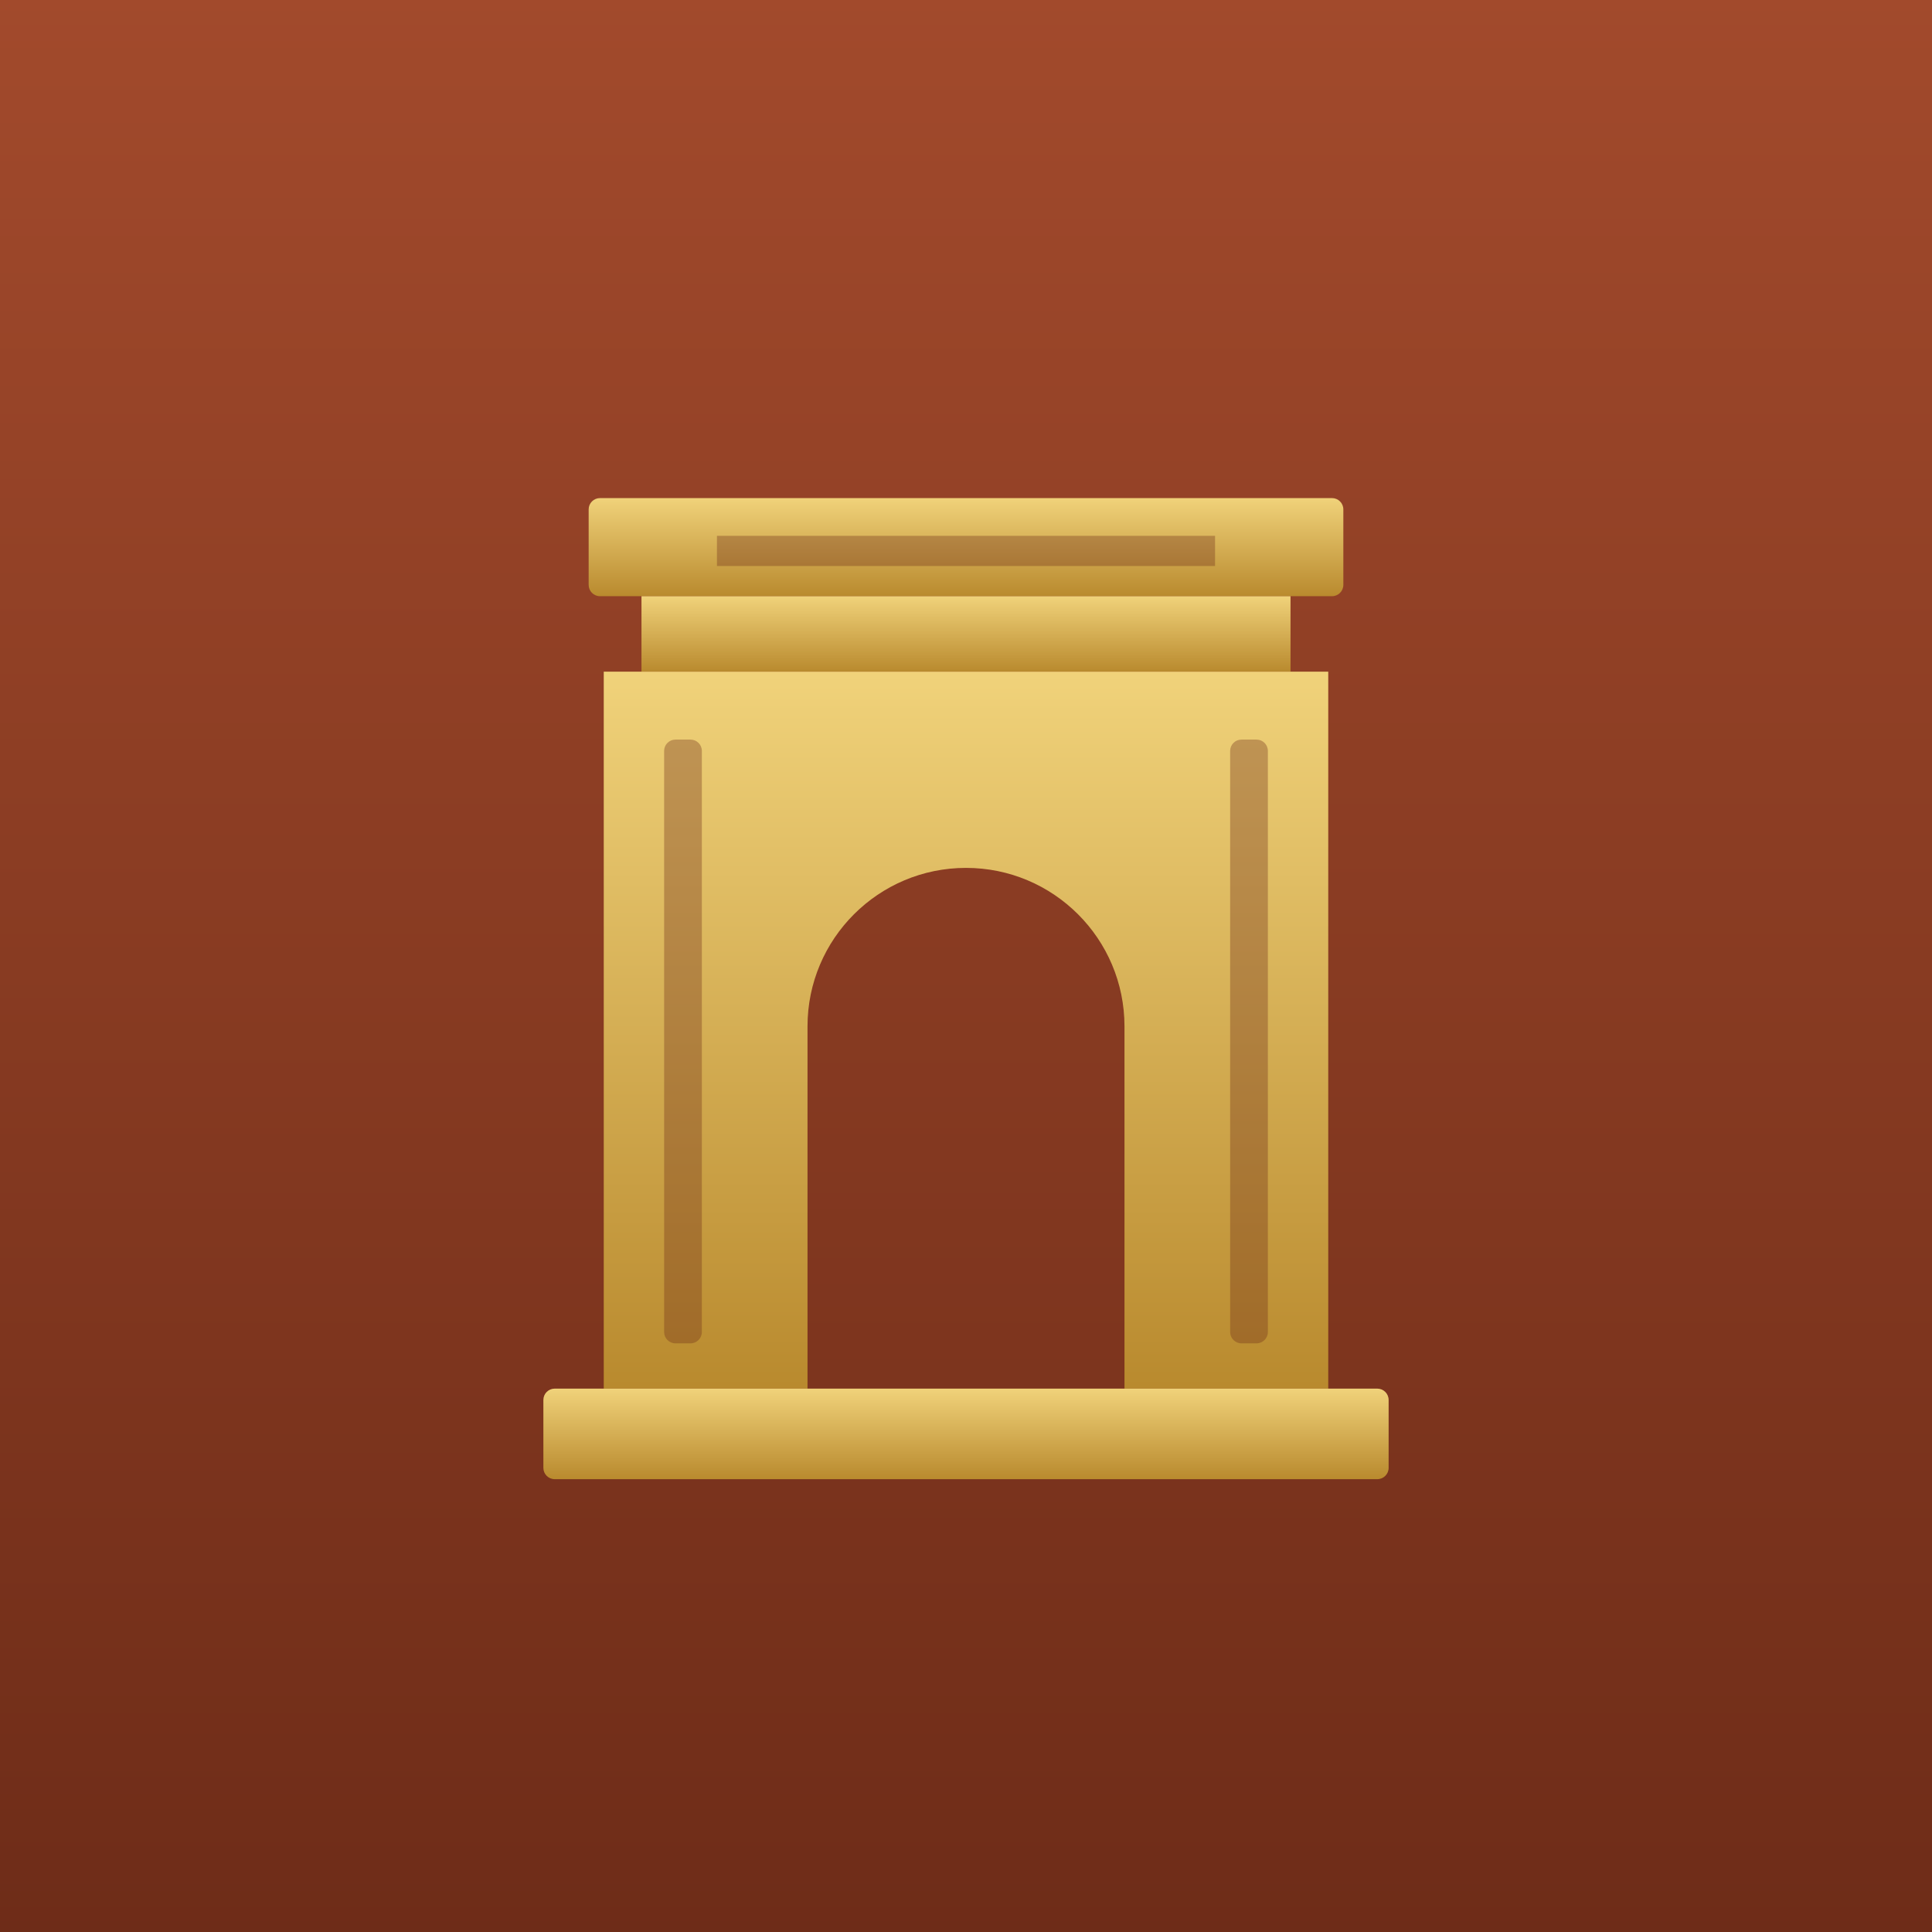
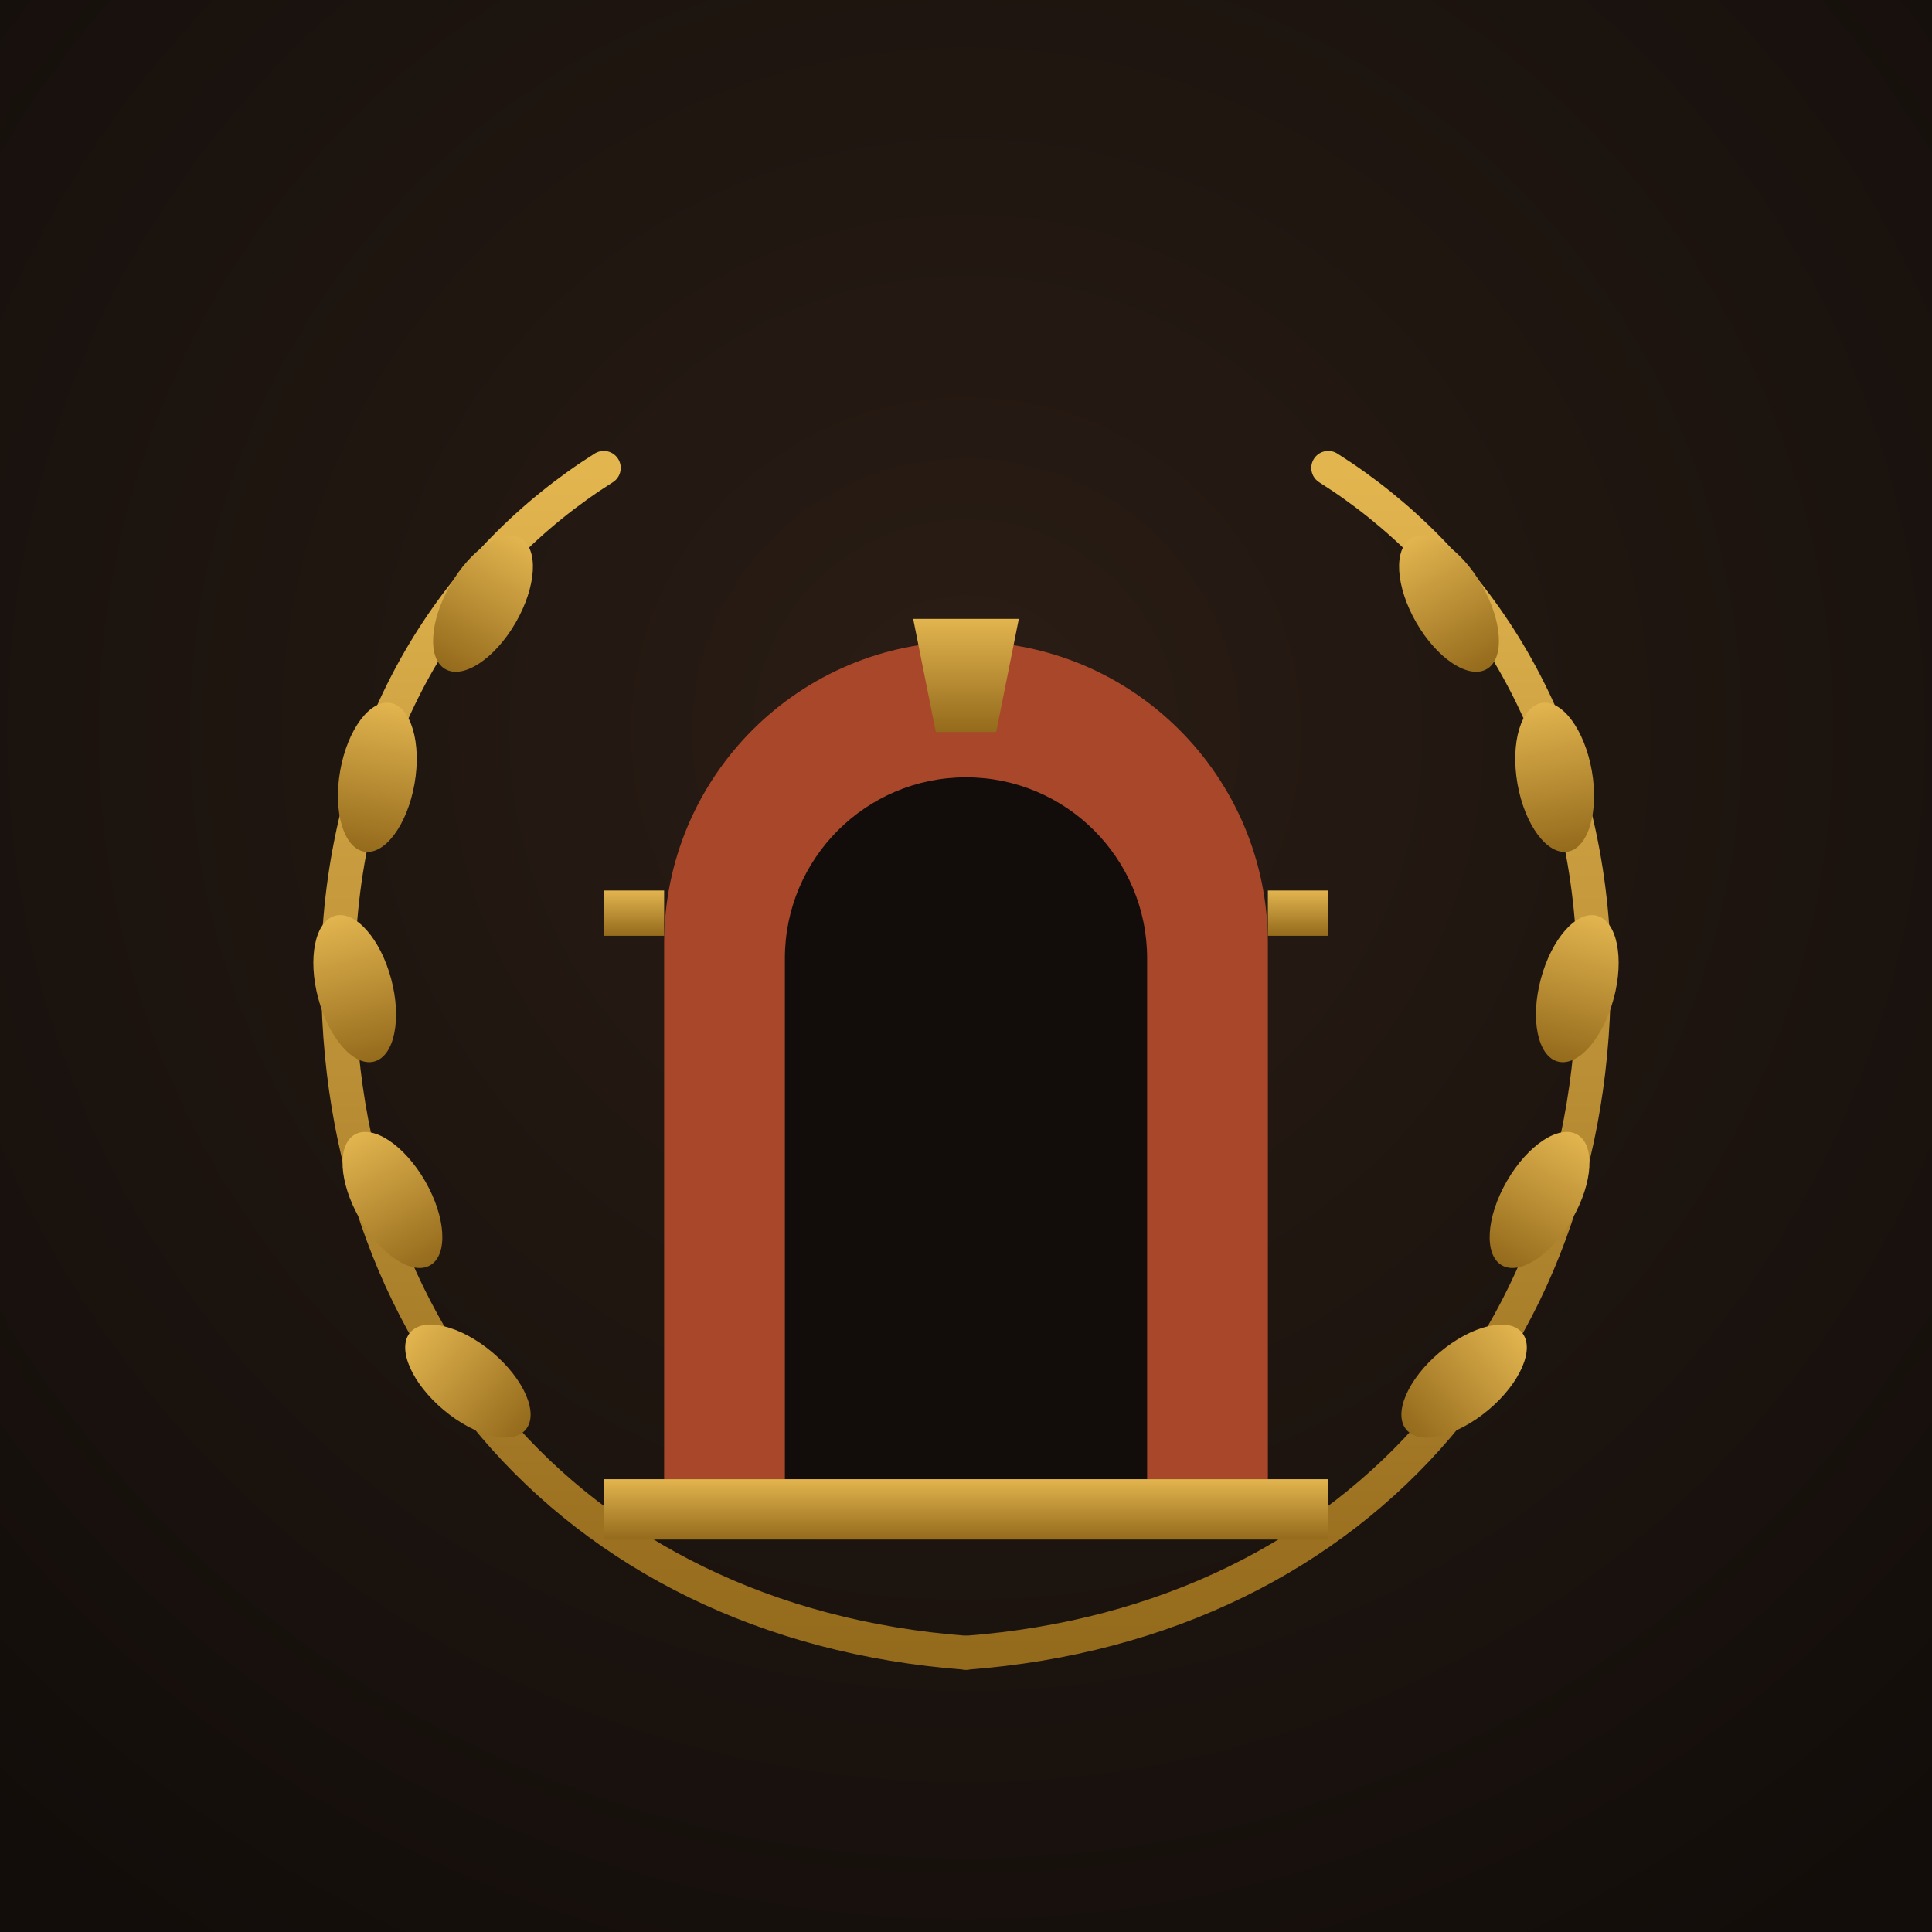
<svg xmlns="http://www.w3.org/2000/svg" viewBox="0 0 512 512">
  <defs>
-     <linearGradient id="bg" x1="0" y1="0" x2="0" y2="1">
-       <stop offset="0" stop-color="#a24a2c" />
-       <stop offset="1" stop-color="#6e2c18" />
-     </linearGradient>
-     <linearGradient id="gold" x1="0" y1="0" x2="0" y2="1">
-       <stop offset="0" stop-color="#f0d27a" />
-       <stop offset="1" stop-color="#b98a2e" />
+     <radialGradient id="g" cx="50%" cy="38%" r="75%">
+       <stop offset="0" stop-color="#2a1d15" />
+       <stop offset="1" stop-color="#120d0a" />
+     </radialGradient>
+     <linearGradient id="au" x1="0" y1="0" x2="0" y2="1">
+       <stop offset="0" stop-color="#e2b54f" />
+       <stop offset="1" stop-color="#946a1c" />
    </linearGradient>
  </defs>
-   <rect width="512" height="512" fill="url(#bg)" />
-   <g fill="url(#gold)">
-     <rect x="156" y="132" width="200" height="26" rx="3" />
-     <rect x="170" y="158" width="172" height="20" />
-     <path fill-rule="evenodd" d="M160 178 H352 V368 H160 Z       M214 368 V272 A42 42 0 0 1 298 272 V368 Z" />
-     <rect x="144" y="368" width="224" height="24" rx="3" />
+   <rect width="512" height="512" fill="url(#g)" />
+   <g fill="none" stroke="url(#au)" stroke-width="9" stroke-linecap="round">
+     <path d="M256 438 C150 430 84 350 90 246 C94 190 122 148 160 124" />
+     <path d="M256 438 C362 430 428 350 422 246 C418 190 390 148 352 124" />
  </g>
-   <g fill="#6e2c18" opacity=".35">
-     <rect x="176" y="196" width="10" height="160" rx="3" />
-     <rect x="326" y="196" width="10" height="160" rx="3" />
+   <g fill="url(#au)">
+     <ellipse cx="104" cy="318" rx="10" ry="20" transform="rotate(-30 104 318)" />
+     <ellipse cx="124" cy="366" rx="10" ry="20" transform="rotate(-50 124 366)" />
+     <ellipse cx="94" cy="262" rx="10" ry="20" transform="rotate(-15 94 262)" />
+     <ellipse cx="100" cy="206" rx="10" ry="20" transform="rotate(10 100 206)" />
+     <ellipse cx="128" cy="160" rx="10" ry="20" transform="rotate(30 128 160)" />
+     <ellipse cx="408" cy="318" rx="10" ry="20" transform="rotate(30 408 318)" />
+     <ellipse cx="388" cy="366" rx="10" ry="20" transform="rotate(50 388 366)" />
+     <ellipse cx="418" cy="262" rx="10" ry="20" transform="rotate(15 418 262)" />
+     <ellipse cx="412" cy="206" rx="10" ry="20" transform="rotate(-10 412 206)" />
+     <ellipse cx="384" cy="160" rx="10" ry="20" transform="rotate(-30 384 160)" />
  </g>
-   <rect x="190" y="142" width="132" height="8" fill="#6e2c18" opacity=".35" />
+   <path d="M176 392 V250 a80 80 0 0 1 160 0 V392 Z" fill="#a8472a" />
+   <path d="M208 392 V254 a48 48 0 0 1 96 0 V392 Z" fill="#120d0a" />
+   <rect x="160" y="392" width="192" height="16" fill="url(#au)" />
+   <rect x="160" y="236" width="16" height="12" fill="url(#au)" />
+   <rect x="336" y="236" width="16" height="12" fill="url(#au)" />
+   <path d="M242 164 h28 l-6 30 h-16 Z" fill="url(#au)" />
+   <rect x="150" y="200" width="0" height="0" />
</svg>
